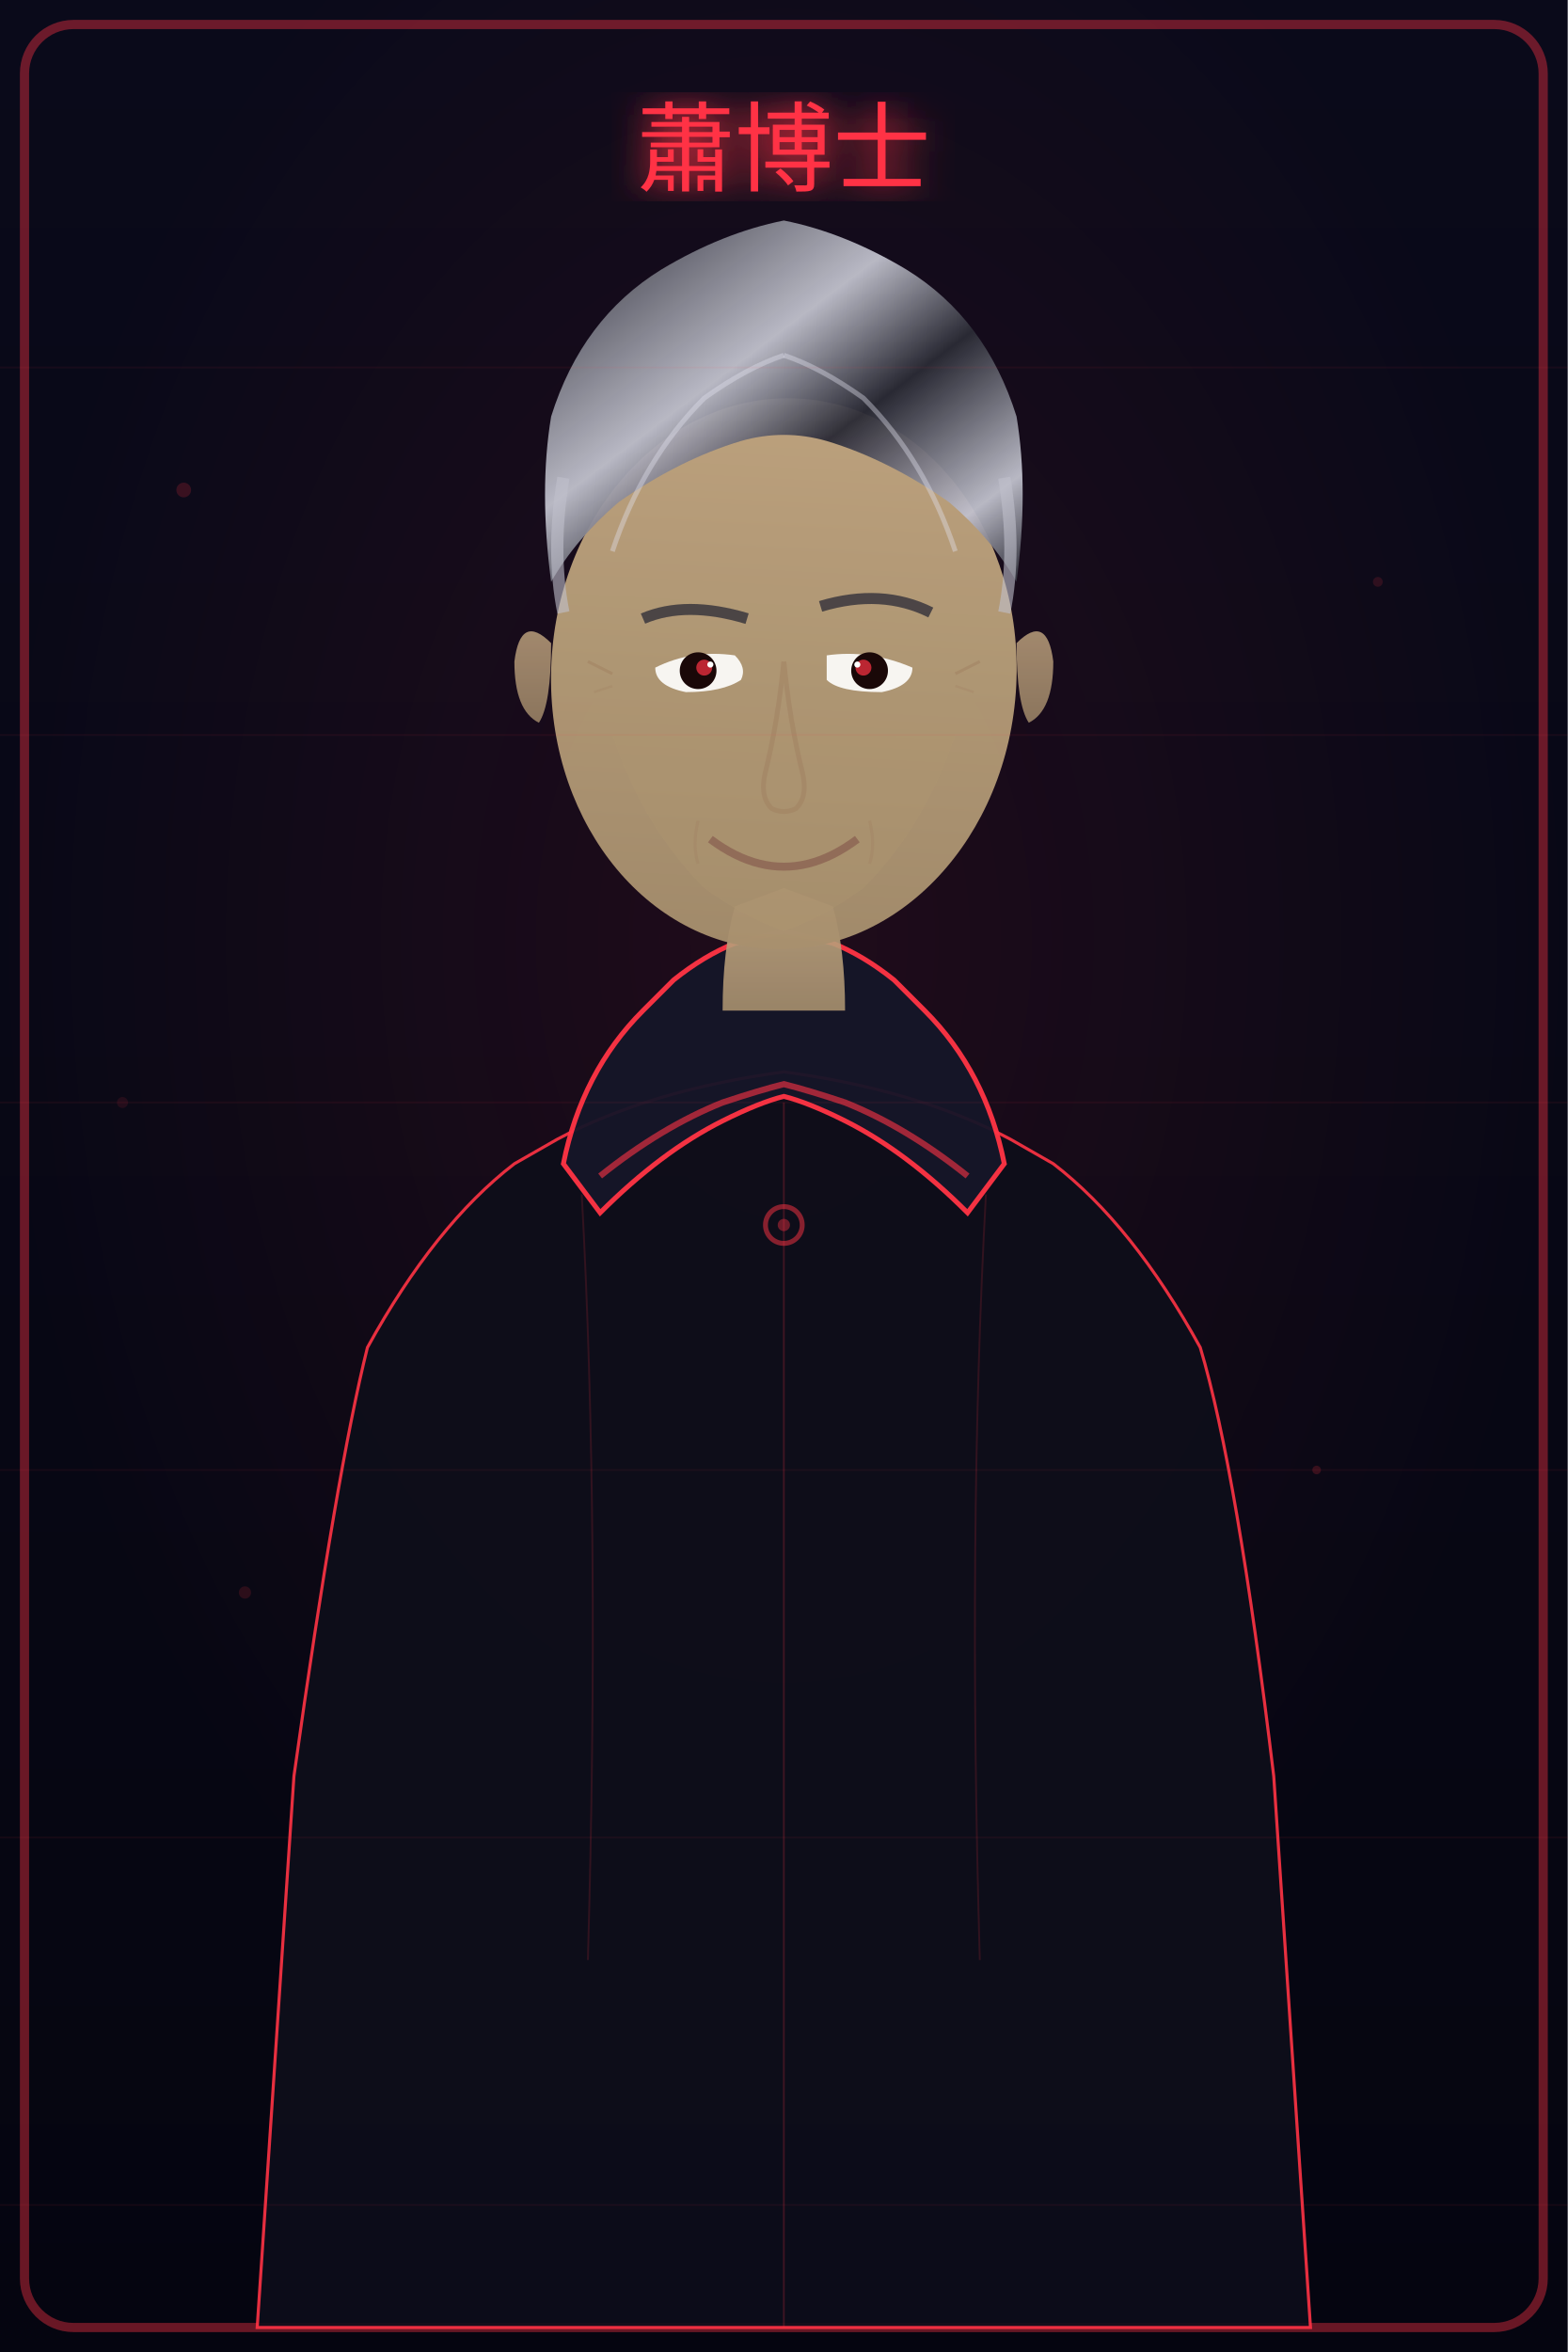
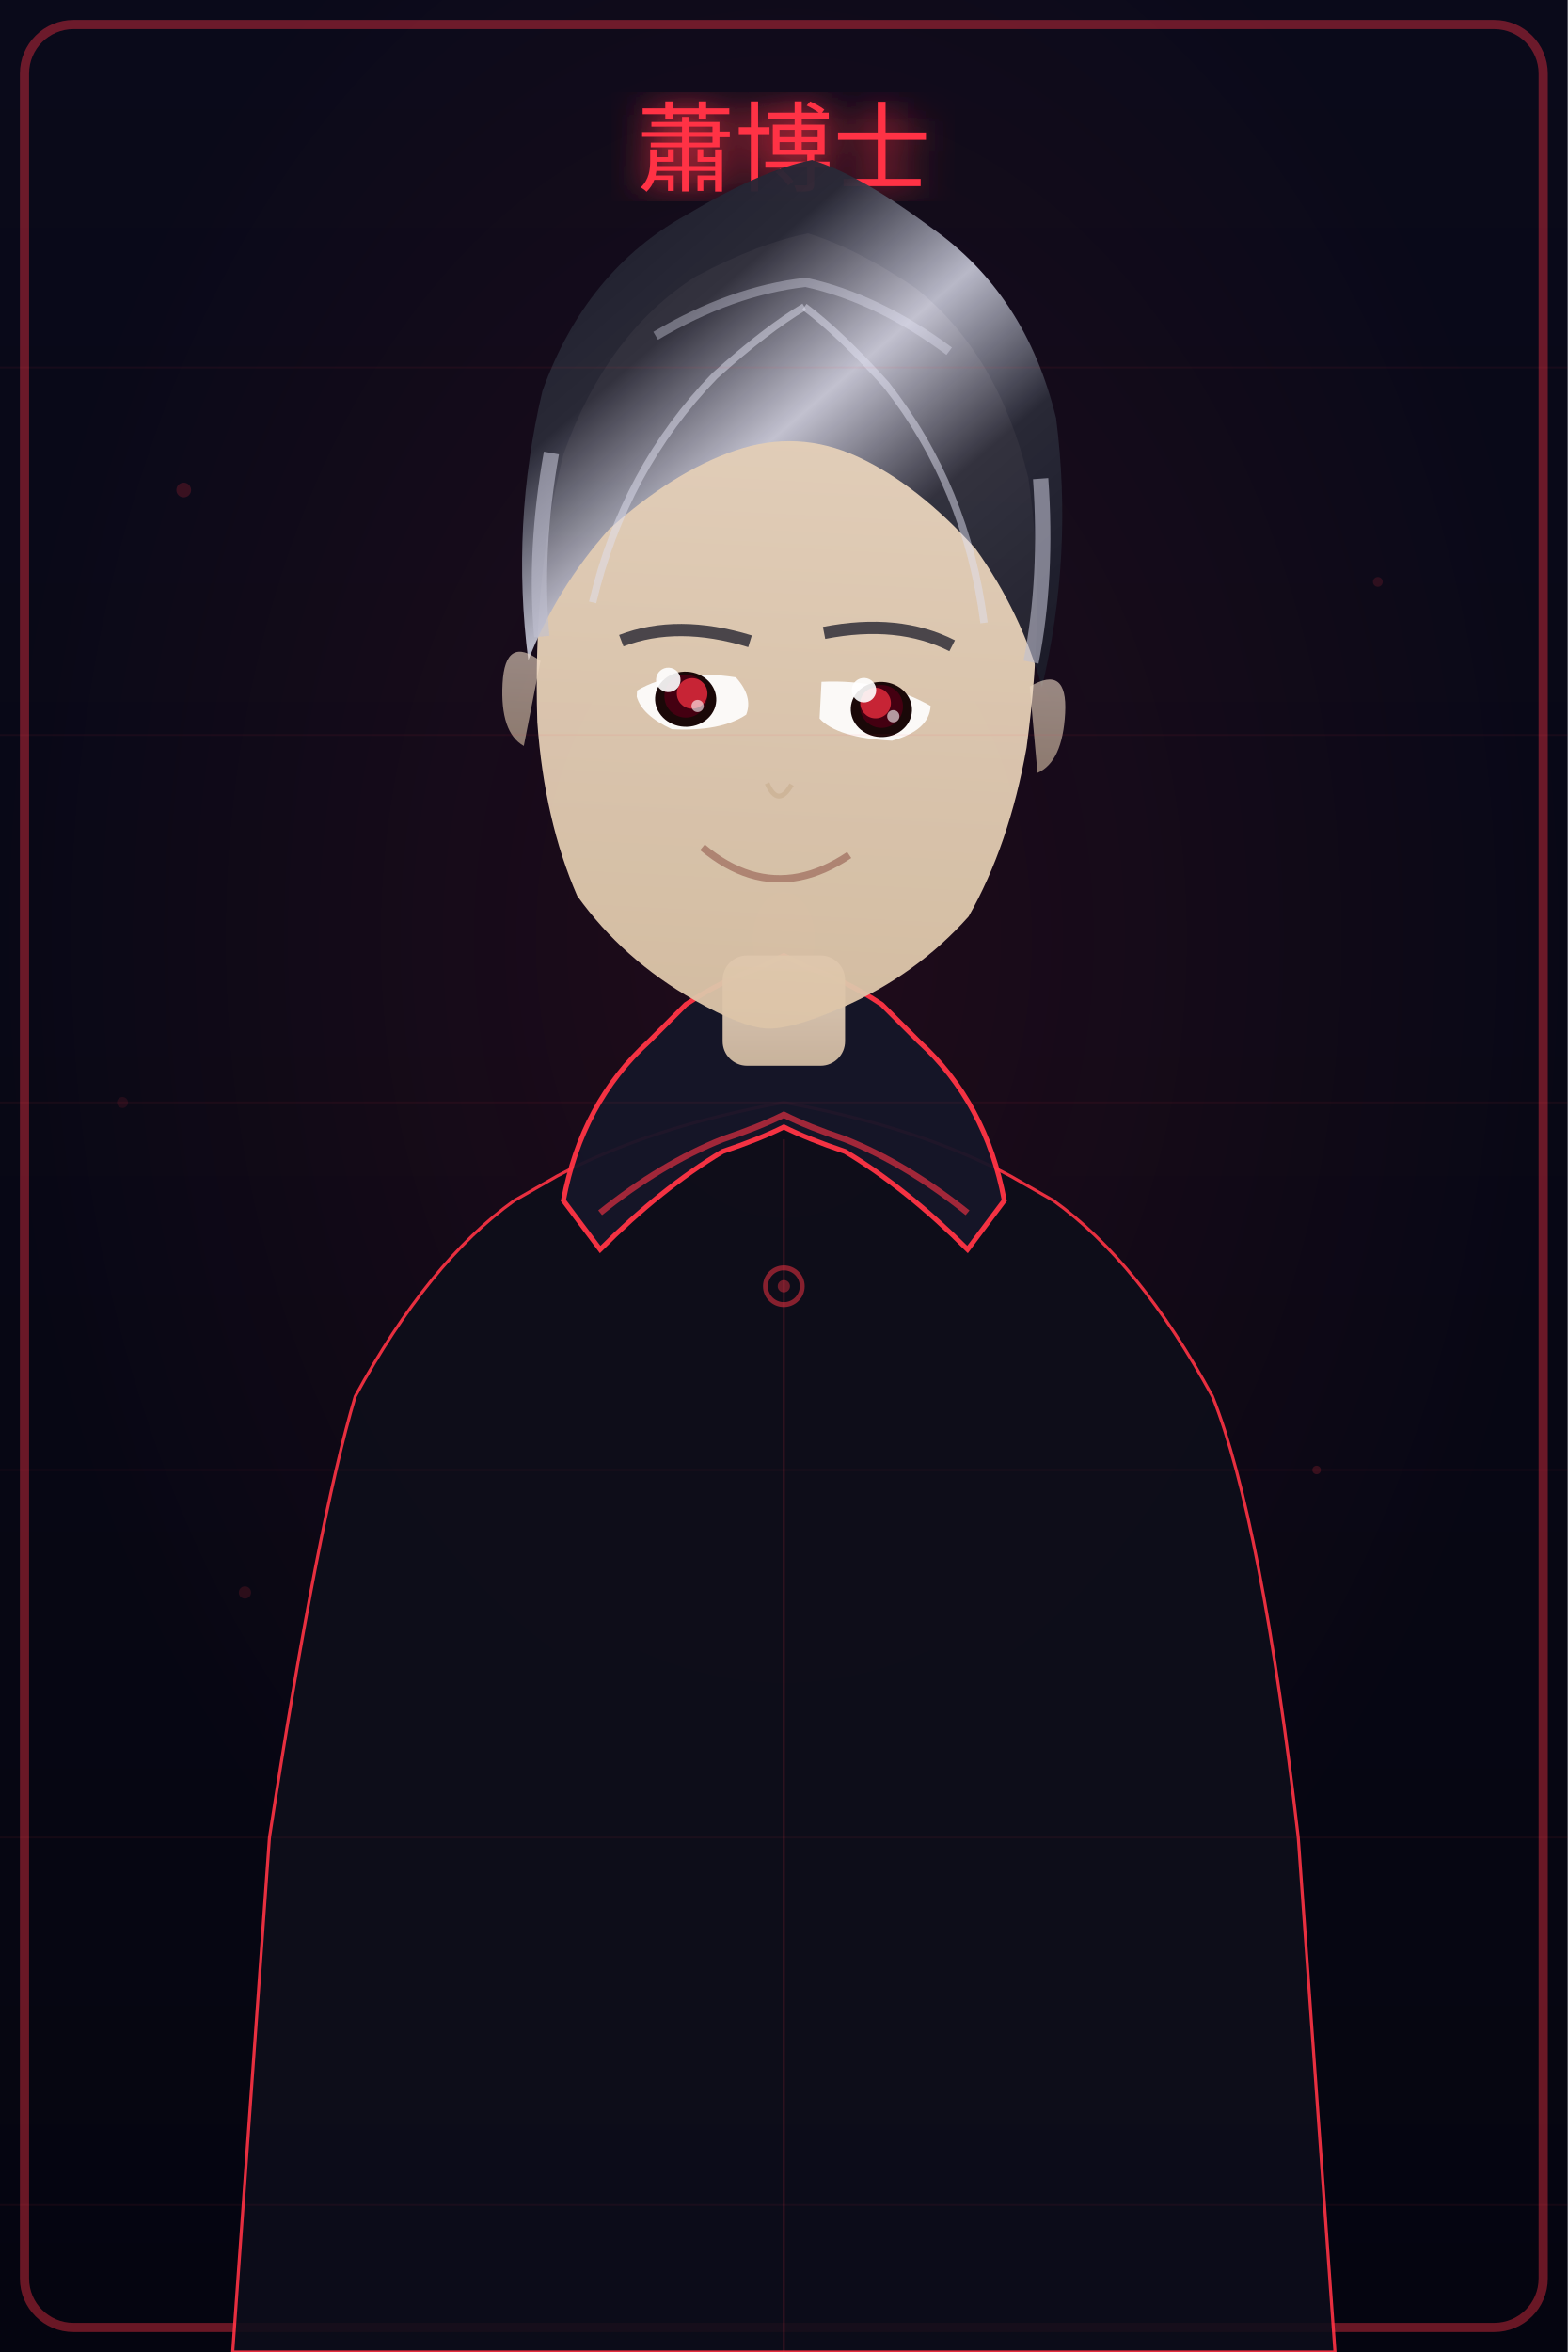
<svg xmlns="http://www.w3.org/2000/svg" width="256" height="384" viewBox="0 0 256 384">
  <defs>
    <linearGradient id="da_bg" x1="0" y1="0" x2="0" y2="1">
      <stop offset="0%" stop-color="#0a0a1a" />
      <stop offset="100%" stop-color="#050510" />
    </linearGradient>
    <linearGradient id="da_skin" x1="0" y1="0" x2="0" y2="1">
-       <stop offset="0%" stop-color="#c4a882" />
-       <stop offset="100%" stop-color="#a8906e" />
+       <stop offset="0%" stop-color="#f0dcc8" />
+       <stop offset="100%" stop-color="#dcc4a8" />
    </linearGradient>
    <linearGradient id="da_hair" x1="0" y1="0" x2="1" y2="1">
-       <stop offset="0%" stop-color="#2a2a35" />
-       <stop offset="40%" stop-color="#c0c0cc" />
-       <stop offset="60%" stop-color="#2a2a35" />
-       <stop offset="85%" stop-color="#c0c0cc" />
-       <stop offset="100%" stop-color="#2a2a35" />
+       <stop offset="0%" stop-color="#1a1a28" />
+       <stop offset="30%" stop-color="#2a2a38" />
+       <stop offset="50%" stop-color="#c0c0d0" />
+       <stop offset="70%" stop-color="#2a2a38" />
+       <stop offset="100%" stop-color="#1a1a28" />
    </linearGradient>
    <radialGradient id="da_glow" cx="0.5" cy="0.4" r="0.5">
      <stop offset="0%" stop-color="#ff3344" stop-opacity="0.1" />
      <stop offset="100%" stop-color="#ff3344" stop-opacity="0" />
    </radialGradient>
    <filter id="da_neon">
      <feGaussianBlur stdDeviation="3" result="blur" />
      <feMerge>
        <feMergeNode in="blur" />
        <feMergeNode in="SourceGraphic" />
      </feMerge>
    </filter>
  </defs>
  <rect width="256" height="384" fill="url(#da_bg)" />
  <rect width="256" height="384" fill="url(#da_glow)" />
  <rect x="4" y="4" width="248" height="376" rx="8" fill="none" stroke="#ff3344" stroke-width="1.5" opacity="0.4" />
  <text x="128" y="30" font-family="monospace" font-size="16" fill="#ff3344" text-anchor="middle" filter="url(#da_neon)">蕭博士</text>
-   <path d="M60,220 Q55,240 48,290 L42,380 H214 L208,290 Q202,240 196,220 Q185,200 172,190 L165,186 Q150,178 128,175 Q106,178 91,186 L84,190 Q71,200 60,220 Z" fill="#0d0d1a" stroke="#ff3344" stroke-width="0.5" opacity="0.9" />
-   <path d="M128,180 L128,380" fill="none" stroke="#ff3344" stroke-width="0.3" opacity="0.2" />
-   <path d="M95,195 Q98,250 96,320" fill="none" stroke="#ff3344" stroke-width="0.3" opacity="0.15" />
-   <path d="M161,195 Q158,250 160,320" fill="none" stroke="#ff3344" stroke-width="0.3" opacity="0.15" />
-   <path d="M92,190 Q95,175 105,165 L110,160 Q115,156 120,154 L128,152 L136,154 Q141,156 146,160 L151,165 Q161,175 164,190 L158,198 Q148,188 138,183 Q132,180 128,179 Q124,180 118,183 Q108,188 98,198 Z" fill="#151528" stroke="#ff3344" stroke-width="0.8" opacity="0.95" />
-   <path d="M98,192 Q108,184 118,180 Q124,178 128,177 Q132,178 138,180 Q148,184 158,192" fill="none" stroke="#ff3344" stroke-width="1" opacity="0.6" />
-   <path d="M118,165 Q118,155 120,148 L128,145 L136,148 Q138,155 138,165" fill="url(#da_skin)" opacity="0.9" />
-   <ellipse cx="128" cy="110" rx="38" ry="45" fill="url(#da_skin)" opacity="0.95" transform="rotate(3, 128, 110)" />
-   <path d="M100,120 Q105,135 115,145 Q122,150 128,152 Q134,150 141,145 Q151,135 156,120" fill="#b09870" opacity="0.3" />
-   <path d="M107,109 Q113,106 120,107 Q122,109 121,111 Q118,113 112,113 Q107,112 107,109 Z" fill="#ffffff" opacity="0.9" />
-   <circle cx="114" cy="109.5" r="3" fill="#1a0808" />
-   <circle cx="115" cy="109" r="1.3" fill="#ff3344" opacity="0.7" />
-   <circle cx="116" cy="108.5" r="0.5" fill="#ffffff" />
-   <path d="M135,107 Q142,106 149,109 Q149,112 144,113 Q137,113 135,111 Q135,109 135,107 Z" fill="#ffffff" opacity="0.9" />
-   <circle cx="142" cy="109.5" r="3" fill="#1a0808" />
-   <circle cx="141" cy="109" r="1.3" fill="#ff3344" opacity="0.7" />
-   <circle cx="140" cy="108.5" r="0.5" fill="#ffffff" />
-   <path d="M105,101 Q112,98 122,101" fill="none" stroke="#2a2a35" stroke-width="1.8" opacity="0.75" />
-   <path d="M134,99 Q144,96 152,100" fill="none" stroke="#2a2a35" stroke-width="1.8" opacity="0.75" />
-   <path d="M100,110 L96,108" fill="none" stroke="#a08060" stroke-width="0.5" opacity="0.5" />
-   <path d="M100,112 L97,113" fill="none" stroke="#a08060" stroke-width="0.4" opacity="0.3" />
-   <path d="M156,110 L160,108" fill="none" stroke="#a08060" stroke-width="0.5" opacity="0.5" />
-   <path d="M156,112 L159,113" fill="none" stroke="#a08060" stroke-width="0.4" opacity="0.3" />
-   <path d="M128,108 Q127,118 125,126 Q124,130 126,132 Q128,133 130,132 Q132,130 131,126 Q129,118 128,108" fill="none" stroke="#a08060" stroke-width="0.8" opacity="0.5" />
-   <path d="M116,137 Q120,140 124,141 Q128,142 132,141 Q136,140 140,137" fill="none" stroke="#8a6050" stroke-width="1.3" opacity="0.75" />
-   <path d="M114,134 Q113,138 114,141" fill="none" stroke="#a08060" stroke-width="0.5" opacity="0.35" />
-   <path d="M142,134 Q143,138 142,141" fill="none" stroke="#a08060" stroke-width="0.5" opacity="0.35" />
-   <path d="M90,95 Q88,80 90,68 Q95,52 108,44 Q118,38 128,36 Q138,38 148,44 Q161,52 166,68 Q168,80 166,95 Q162,88 155,82 Q145,75 135,72 Q128,70 121,72 Q111,75 101,82 Q94,88 90,95 Z" fill="url(#da_hair)" opacity="0.95" />
-   <path d="M100,90 Q105,75 115,65 Q122,60 128,58" fill="none" stroke="#e0e0ee" stroke-width="0.8" opacity="0.4" />
-   <path d="M156,90 Q151,75 141,65 Q134,60 128,58" fill="none" stroke="#e0e0ee" stroke-width="0.8" opacity="0.4" />
-   <path d="M92,100 Q90,90 92,78" fill="none" stroke="#c0c0cc" stroke-width="2" opacity="0.6" />
-   <path d="M164,100 Q166,90 164,78" fill="none" stroke="#c0c0cc" stroke-width="2" opacity="0.6" />
-   <path d="M90,105 Q85,100 84,108 Q84,116 88,118 Q90,115 90,105 Z" fill="url(#da_skin)" opacity="0.8" />
-   <path d="M166,105 Q171,100 172,108 Q172,116 168,118 Q166,115 166,105 Z" fill="url(#da_skin)" opacity="0.8" />
-   <circle cx="128" cy="200" r="3" fill="none" stroke="#ff3344" stroke-width="0.8" opacity="0.5" />
-   <circle cx="128" cy="200" r="1" fill="#ff3344" opacity="0.4" />
+   <path d="M58,228 Q52,248 44,300 L38,384 H218 L212,300 Q206,248 198,228 Q186,206 172,196 L165,192 Q150,184 128,180 Q106,184 91,192 L84,196 Q70,206 58,228 Z" fill="#0d0d1a" stroke="#ff3344" stroke-width="0.5" opacity="0.9" />
+   <path d="M128,186 L128,384" fill="none" stroke="#ff3344" stroke-width="0.3" opacity="0.2" />
+   <path d="M92,196 Q95,180 106,170 L112,164 Q118,160 124,158 L128,156 L132,158 Q138,160 144,164 L150,170 Q161,180 164,196 L158,204 Q148,194 138,188 Q132,186 128,184 Q124,186 118,188 Q108,194 98,204 Z" fill="#151528" stroke="#ff3344" stroke-width="0.8" opacity="0.95" />
+   <path d="M98,198 Q108,190 118,186 Q124,184 128,182 Q132,184 138,186 Q148,190 158,198" fill="none" stroke="#ff3344" stroke-width="1" opacity="0.6" />
+   <rect x="118" y="156" width="20" height="18" rx="4" fill="url(#da_skin)" opacity="0.9" />
+   <g transform="rotate(3, 128, 114)">
+     <path d="M88,120 Q86,96 90,76 Q96,56 110,46 Q120,40 128,38 Q136,40 146,46 Q160,56 166,76 Q170,96 168,120 Q166,136 160,148 Q152,158 140,164 Q132,168 128,168 Q124,168 116,164 Q104,158 96,148 Q90,136 88,120 Z" fill="url(#da_skin)" opacity="0.95" />
+     <path d="M104,114 Q110,110 120,111 Q123,114 122,117 Q118,120 110,120 Q105,118 104,115 Z" fill="#ffffff" opacity="0.9" />
+     <ellipse cx="112" cy="115" rx="5" ry="4.5" fill="#1a0808" />
+     <ellipse cx="112" cy="114.5" rx="3.5" ry="3.5" fill="#440011" />
+     <ellipse cx="113" cy="114" rx="2.5" ry="2.5" fill="#ff3344" opacity="0.7" />
+     <circle cx="109" cy="112" r="2" fill="#ffffff" opacity="0.9" />
+     <circle cx="114" cy="116" r="1" fill="#ffffff" opacity="0.6" />
+     <path d="M134,111 Q144,110 152,114 Q152,118 146,120 Q137,120 134,117 Q134,114 134,111 Z" fill="#ffffff" opacity="0.9" />
+     <ellipse cx="144" cy="115" rx="5" ry="4.5" fill="#1a0808" />
+     <ellipse cx="144" cy="114.5" rx="3.5" ry="3.5" fill="#440011" />
+     <ellipse cx="143" cy="114" rx="2.5" ry="2.5" fill="#ff3344" opacity="0.7" />
+     <circle cx="141" cy="112" r="2" fill="#ffffff" opacity="0.9" />
+     <circle cx="146" cy="116" r="1" fill="#ffffff" opacity="0.6" />
+     <path d="M101,106 Q110,102 122,105" fill="none" stroke="#1a1a28" stroke-width="2" opacity="0.75" />
+     <path d="M134,103 Q146,100 155,104" fill="none" stroke="#1a1a28" stroke-width="2" opacity="0.75" />
+     <path d="M126,128 Q128,132 130,128" fill="none" stroke="#c4a888" stroke-width="0.8" opacity="0.5" />
+     <path d="M116,139 Q120,142 124,143 Q128,144 132,143 Q136,142 140,139" fill="none" stroke="#a07060" stroke-width="1.2" opacity="0.75" />
+     <path d="M86,110 Q82,88 86,66 Q92,46 108,36 Q120,28 128,26 Q136,28 148,36 Q164,46 170,66 Q174,88 170,110 Q166,98 158,88 Q148,78 138,74 Q128,70 118,74 Q108,78 98,88 Q90,98 86,110 Z" fill="url(#da_hair)" opacity="0.95" />
+     <path d="M96,100 Q100,78 114,62 Q122,54 128,50" fill="none" stroke="#e0e0f0" stroke-width="1.2" opacity="0.5" />
+     <path d="M160,100 Q156,78 142,62 Q134,54 128,50" fill="none" stroke="#e0e0f0" stroke-width="1.2" opacity="0.5" />
+     <path d="M104,56 Q116,48 128,46 Q140,48 152,56" fill="none" stroke="#e8e8f8" stroke-width="1.5" opacity="0.35" />
+     <path d="M88,106 Q86,92 88,76" fill="none" stroke="#c0c0d0" stroke-width="2.5" opacity="0.6" />
+     <path d="M168,106 Q170,92 168,76" fill="none" stroke="#c0c0d0" stroke-width="2.5" opacity="0.6" />
+     <path d="M88,110 Q82,106 82,114 Q82,122 86,124" fill="url(#da_skin)" opacity="0.6" />
+     <path d="M168,110 Q174,106 174,114 Q174,122 170,124" fill="url(#da_skin)" opacity="0.6" />
+   </g>
+   <circle cx="128" cy="210" r="3" fill="none" stroke="#ff3344" stroke-width="0.8" opacity="0.5" />
+   <circle cx="128" cy="210" r="1" fill="#ff3344" opacity="0.4" />
  <circle cx="30" cy="80" r="1.2" fill="#ff3344" opacity="0.18" />
  <circle cx="225" cy="95" r="0.8" fill="#ff3344" opacity="0.14" />
  <circle cx="40" cy="260" r="1" fill="#ff3344" opacity="0.14" />
  <circle cx="215" cy="240" r="0.7" fill="#ff3344" opacity="0.18" />
  <circle cx="20" cy="180" r="0.9" fill="#ff3344" opacity="0.1" />
  <line x1="0" y1="60" x2="256" y2="60" stroke="#ff3344" stroke-width="0.3" opacity="0.06" />
  <line x1="0" y1="120" x2="256" y2="120" stroke="#ff3344" stroke-width="0.3" opacity="0.06" />
  <line x1="0" y1="180" x2="256" y2="180" stroke="#ff3344" stroke-width="0.3" opacity="0.06" />
  <line x1="0" y1="240" x2="256" y2="240" stroke="#ff3344" stroke-width="0.3" opacity="0.06" />
  <line x1="0" y1="300" x2="256" y2="300" stroke="#ff3344" stroke-width="0.3" opacity="0.06" />
  <line x1="0" y1="360" x2="256" y2="360" stroke="#ff3344" stroke-width="0.3" opacity="0.06" />
</svg>
